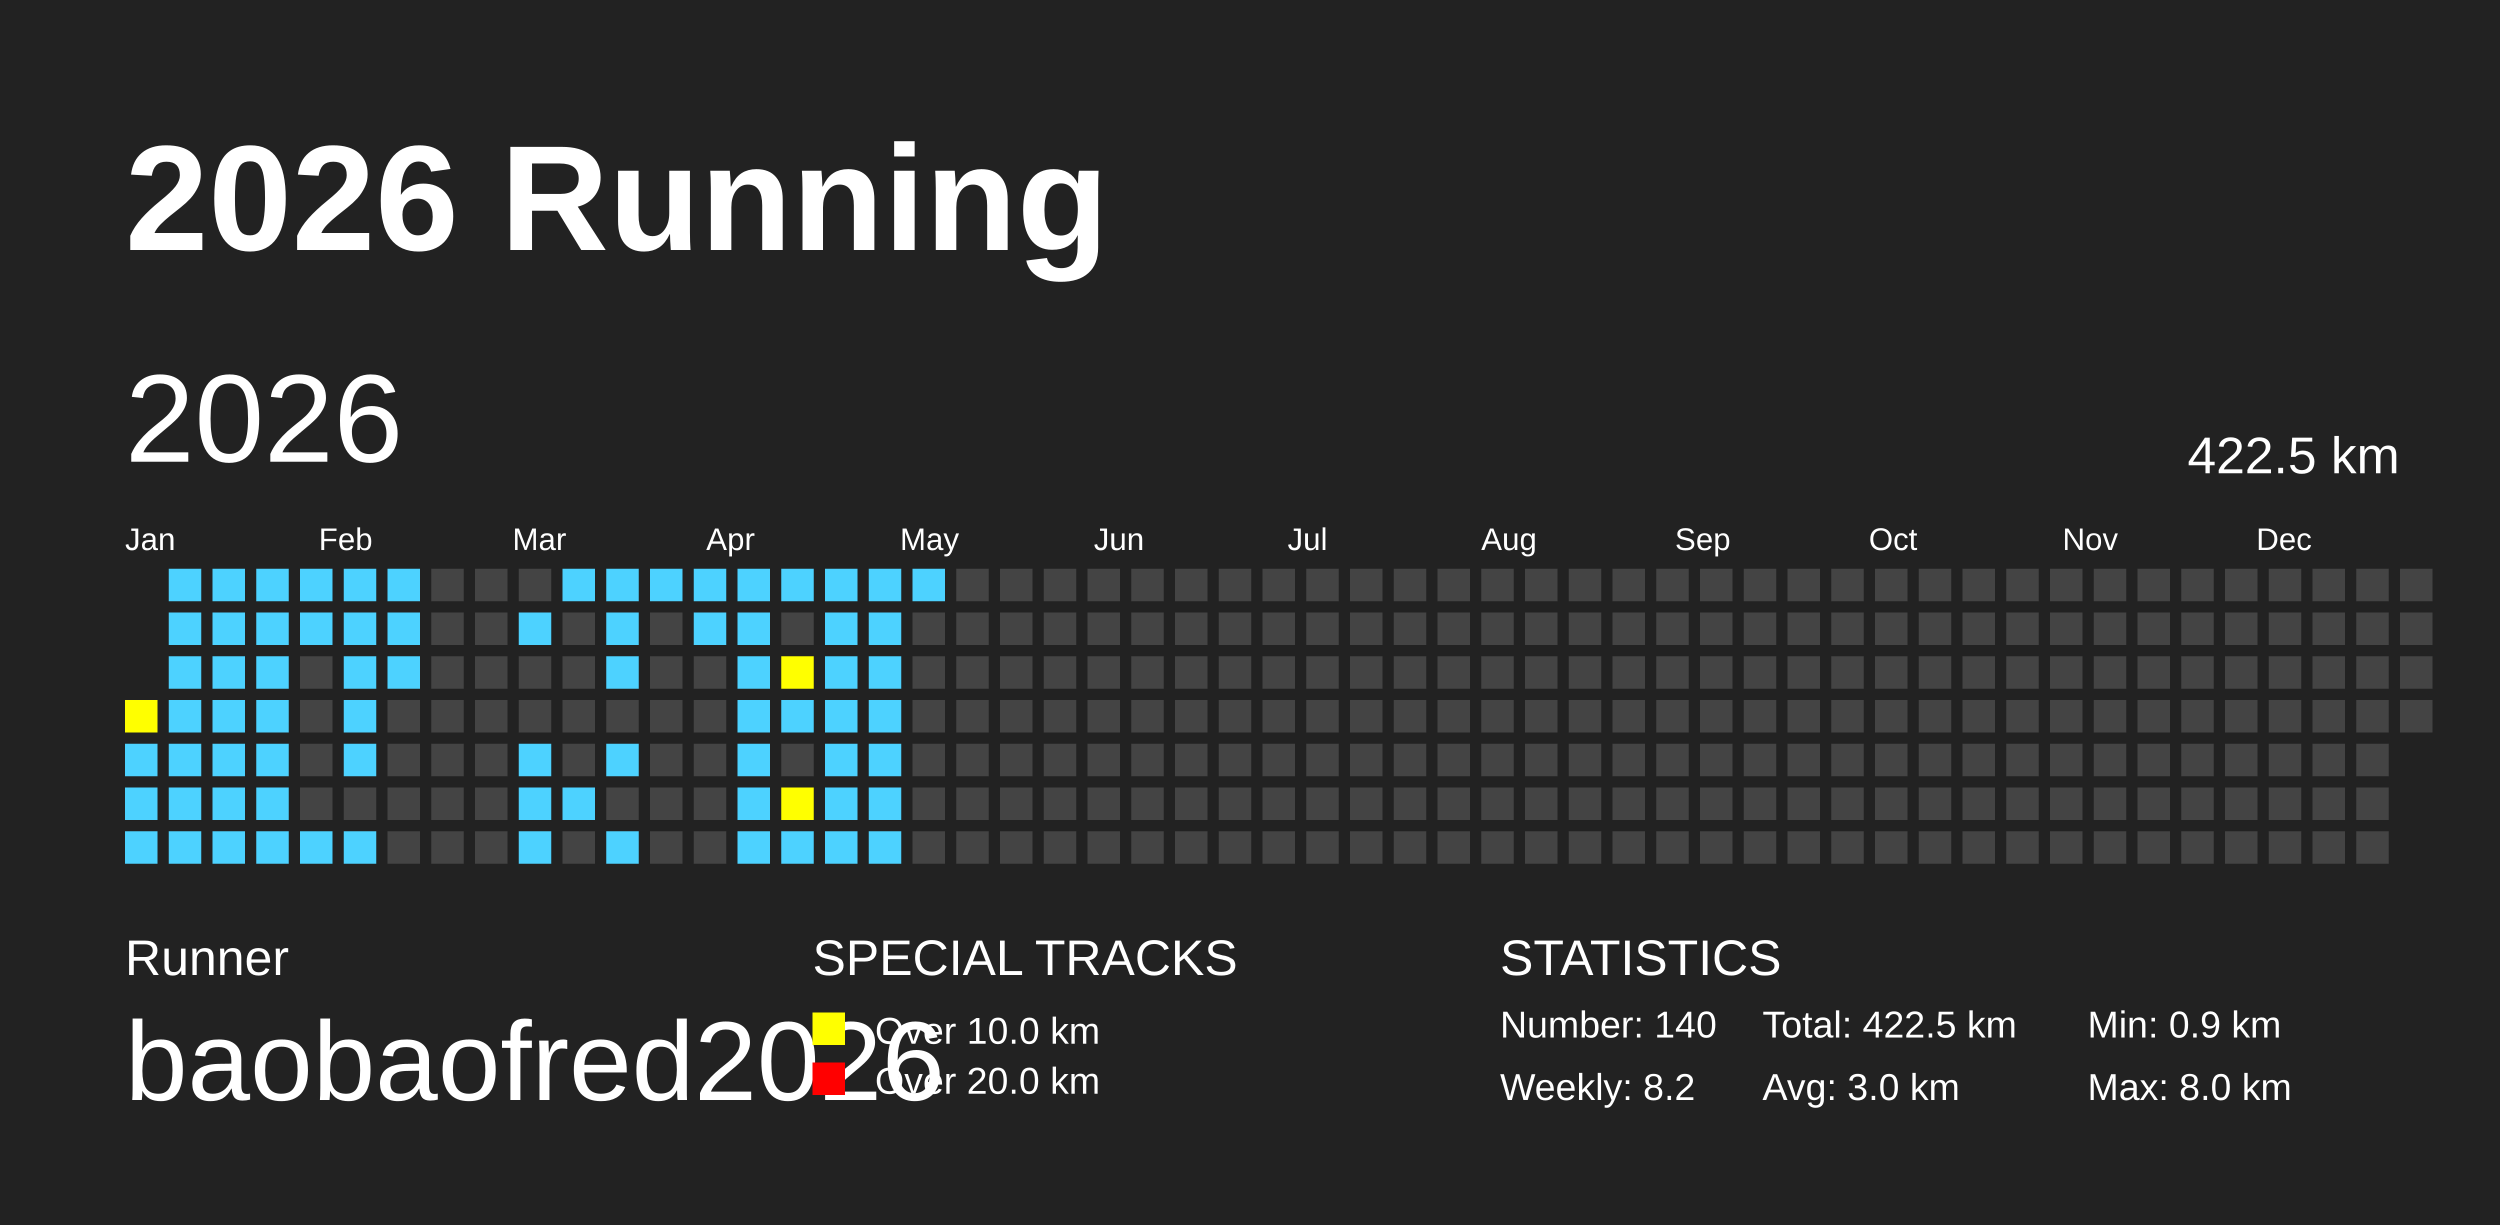
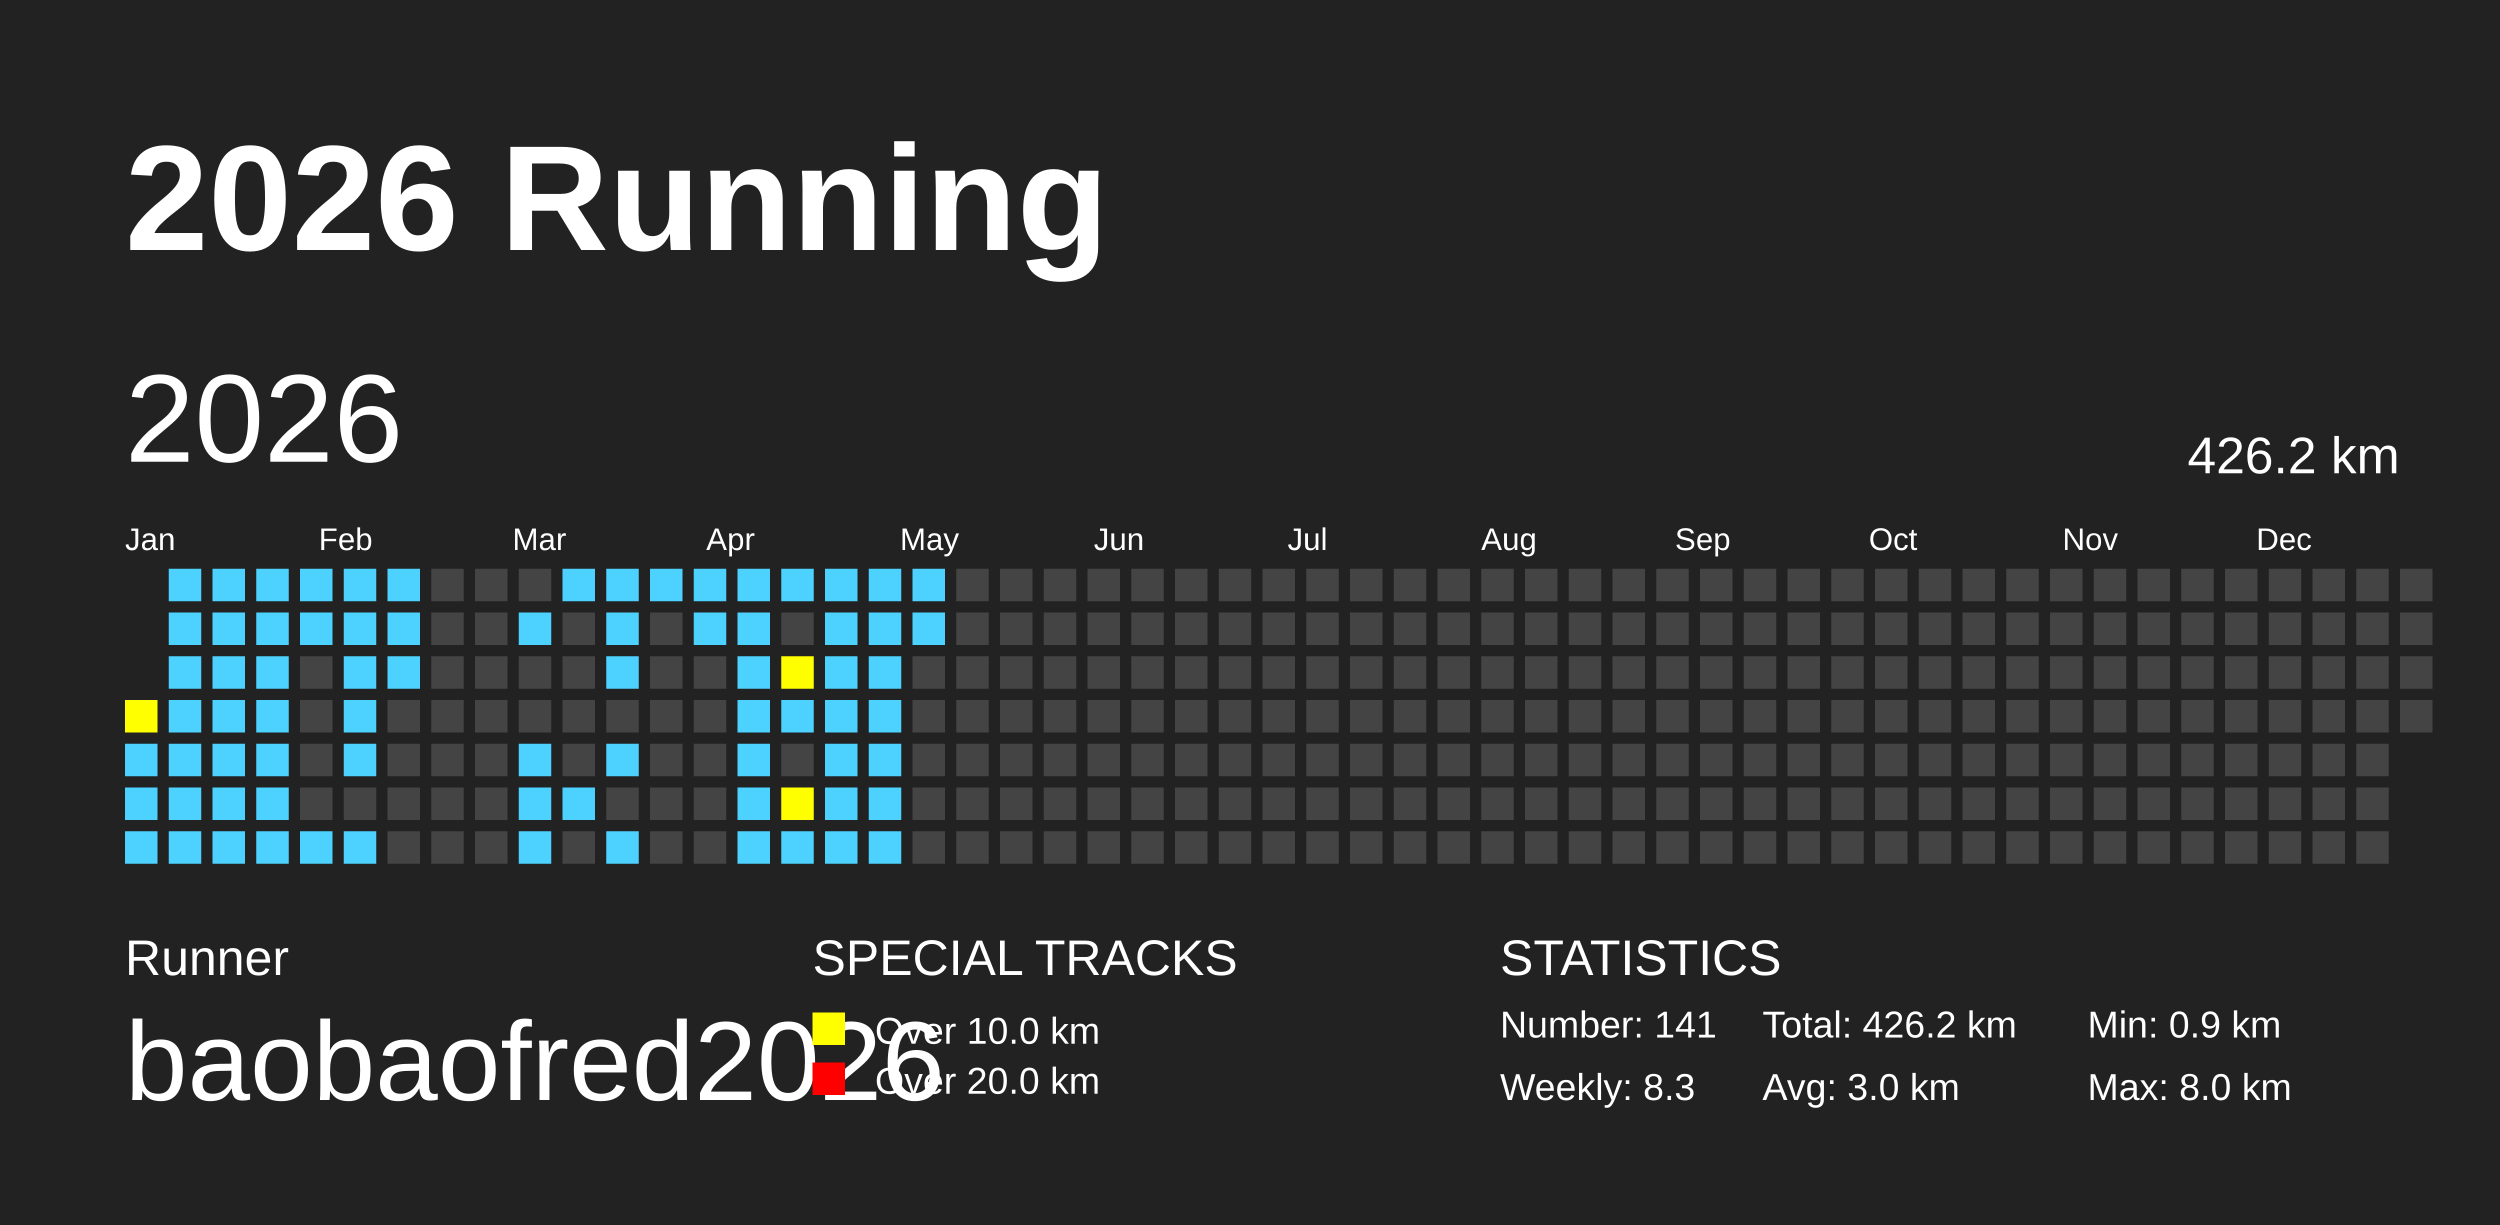
<svg xmlns="http://www.w3.org/2000/svg" baseProfile="full" height="98mm" version="1.1" viewBox="0,0,200,98" width="200mm">
  <defs />
  <rect fill="#222222" height="98" width="200" x="0" y="0" />
  <text fill="#FFFFFF" style="font-size:12px; font-family:Arial; font-weight:bold;" x="10" y="20">2026 Running</text>
  <text fill="#FFFFFF" style="font-size:4px; font-family:Arial" x="10" y="78">Runner</text>
  <text fill="#FFFFFF" style="font-size:9px; font-family:Arial" x="10" y="88">baobaofred2026</text>
  <text fill="#FFFFFF" style="font-size:4px; font-family:Arial" x="65" y="78">SPECIAL TRACKS</text>
  <rect fill="yellow" height="2.6" width="2.6" x="65" y="81" />
  <text fill="#FFFFFF" style="font-size:3px; font-family:Arial" x="70" y="83.5">Over 10.0 km</text>
  <rect fill="red" height="2.6" width="2.6" x="65" y="85" />
  <text fill="#FFFFFF" style="font-size:3px; font-family:Arial" x="70" y="87.5">Over 20.0 km</text>
  <text fill="#FFFFFF" style="font-size:4px; font-family:Arial" x="120" y="78">STATISTICS</text>
-   <text fill="#FFFFFF" style="font-size:3px; font-family:Arial" x="120" y="83">Number: 140</text>
-   <text fill="#FFFFFF" style="font-size:3px; font-family:Arial" x="120" y="88">Weekly: 8.2</text>
-   <text fill="#FFFFFF" style="font-size:3px; font-family:Arial" x="141" y="83">Total: 422.5 km</text>
+   <text fill="#FFFFFF" style="font-size:3px; font-family:Arial" x="120" y="83">Number: 141</text>
+   <text fill="#FFFFFF" style="font-size:3px; font-family:Arial" x="120" y="88">Weekly: 8.3</text>
+   <text fill="#FFFFFF" style="font-size:3px; font-family:Arial" x="141" y="83">Total: 426.2 km</text>
  <text fill="#FFFFFF" style="font-size:3px; font-family:Arial" x="141" y="88">Avg: 3.0 km</text>
  <text fill="#FFFFFF" style="font-size:3px; font-family:Arial" x="167" y="83">Min: 0.9 km</text>
  <text fill="#FFFFFF" style="font-size:3px; font-family:Arial" x="167" y="88">Max: 8.0 km</text>
  <text dominant-baseline="hanging" fill="#FFFFFF" style="font-size:10.0px; font-family:Arial;" x="10" y="30">2026</text>
-   <text dominant-baseline="hanging" fill="#FFFFFF" style="font-size:4.125px; font-family:Arial;" x="175" y="35">422.5 km</text>
+   <text dominant-baseline="hanging" fill="#FFFFFF" style="font-size:4.125px; font-family:Arial;" x="175" y="35">426.2 km</text>
  <text fill="#FFFFFF" style="font-size:2.5px; font-family:Arial" x="10.0" y="44">Jan</text>
  <text fill="#FFFFFF" style="font-size:2.5px; font-family:Arial" x="25.5" y="44">Feb</text>
  <text fill="#FFFFFF" style="font-size:2.5px; font-family:Arial" x="41.0" y="44">Mar</text>
  <text fill="#FFFFFF" style="font-size:2.5px; font-family:Arial" x="56.5" y="44">Apr</text>
  <text fill="#FFFFFF" style="font-size:2.5px; font-family:Arial" x="72.0" y="44">May</text>
  <text fill="#FFFFFF" style="font-size:2.5px; font-family:Arial" x="87.5" y="44">Jun</text>
  <text fill="#FFFFFF" style="font-size:2.5px; font-family:Arial" x="103.0" y="44">Jul</text>
  <text fill="#FFFFFF" style="font-size:2.5px; font-family:Arial" x="118.5" y="44">Aug</text>
  <text fill="#FFFFFF" style="font-size:2.5px; font-family:Arial" x="134.0" y="44">Sep</text>
  <text fill="#FFFFFF" style="font-size:2.5px; font-family:Arial" x="149.5" y="44">Oct</text>
  <text fill="#FFFFFF" style="font-size:2.5px; font-family:Arial" x="165.0" y="44">Nov</text>
  <text fill="#FFFFFF" style="font-size:2.5px; font-family:Arial" x="180.5" y="44">Dec</text>
  <rect fill="yellow" height="2.6" width="2.6" x="10.0" y="56.0" />
  <rect fill="#4DD2FF" height="2.6" width="2.6" x="10.0" y="59.5" />
  <rect fill="#4DD2FF" height="2.6" width="2.6" x="10.0" y="63.0" />
  <rect fill="#4DD2FF" height="2.6" width="2.6" x="10.0" y="66.5" />
  <rect fill="#4DD2FF" height="2.6" width="2.6" x="13.5" y="45.5" />
  <rect fill="#4DD2FF" height="2.6" width="2.6" x="13.5" y="49.0" />
  <rect fill="#4DD2FF" height="2.6" width="2.6" x="13.5" y="52.5" />
  <rect fill="#4DD2FF" height="2.6" width="2.6" x="13.5" y="56.0" />
  <rect fill="#4DD2FF" height="2.6" width="2.6" x="13.5" y="59.5" />
  <rect fill="#4DD2FF" height="2.6" width="2.6" x="13.5" y="63.0" />
  <rect fill="#4DD2FF" height="2.6" width="2.6" x="13.5" y="66.5" />
  <rect fill="#4DD2FF" height="2.6" width="2.6" x="17.0" y="45.5" />
  <rect fill="#4DD2FF" height="2.6" width="2.6" x="17.0" y="49.0" />
  <rect fill="#4DD2FF" height="2.6" width="2.6" x="17.0" y="52.5" />
  <rect fill="#4DD2FF" height="2.6" width="2.6" x="17.0" y="56.0" />
  <rect fill="#4DD2FF" height="2.6" width="2.6" x="17.0" y="59.5" />
  <rect fill="#4DD2FF" height="2.6" width="2.6" x="17.0" y="63.0" />
  <rect fill="#4DD2FF" height="2.6" width="2.6" x="17.0" y="66.5" />
  <rect fill="#4DD2FF" height="2.6" width="2.6" x="20.5" y="45.5" />
  <rect fill="#4DD2FF" height="2.6" width="2.6" x="20.5" y="49.0" />
  <rect fill="#4DD2FF" height="2.6" width="2.6" x="20.5" y="52.5" />
  <rect fill="#4DD2FF" height="2.6" width="2.6" x="20.5" y="56.0" />
  <rect fill="#4DD2FF" height="2.6" width="2.6" x="20.5" y="59.5" />
  <rect fill="#4DD2FF" height="2.6" width="2.6" x="20.5" y="63.0" />
  <rect fill="#4DD2FF" height="2.6" width="2.6" x="20.5" y="66.5" />
  <rect fill="#4DD2FF" height="2.6" width="2.6" x="24.0" y="45.5" />
  <rect fill="#4DD2FF" height="2.6" width="2.6" x="24.0" y="49.0" />
  <rect fill="#444444" height="2.6" width="2.6" x="24.0" y="52.5" />
  <rect fill="#444444" height="2.6" width="2.6" x="24.0" y="56.0" />
  <rect fill="#444444" height="2.6" width="2.6" x="24.0" y="59.5" />
  <rect fill="#444444" height="2.6" width="2.6" x="24.0" y="63.0" />
  <rect fill="#4DD2FF" height="2.6" width="2.6" x="24.0" y="66.5" />
  <rect fill="#4DD2FF" height="2.6" width="2.6" x="27.5" y="45.5" />
  <rect fill="#4DD2FF" height="2.6" width="2.6" x="27.5" y="49.0" />
  <rect fill="#4DD2FF" height="2.6" width="2.6" x="27.5" y="52.5" />
  <rect fill="#4DD2FF" height="2.6" width="2.6" x="27.5" y="56.0" />
  <rect fill="#4DD2FF" height="2.6" width="2.6" x="27.5" y="59.5" />
  <rect fill="#444444" height="2.6" width="2.6" x="27.5" y="63.0" />
  <rect fill="#4DD2FF" height="2.6" width="2.6" x="27.5" y="66.5" />
  <rect fill="#4DD2FF" height="2.6" width="2.6" x="31.0" y="45.5" />
  <rect fill="#4DD2FF" height="2.6" width="2.6" x="31.0" y="49.0" />
  <rect fill="#4DD2FF" height="2.6" width="2.6" x="31.0" y="52.5" />
  <rect fill="#444444" height="2.6" width="2.6" x="31.0" y="56.0" />
  <rect fill="#444444" height="2.6" width="2.6" x="31.0" y="59.5" />
  <rect fill="#444444" height="2.6" width="2.6" x="31.0" y="63.0" />
  <rect fill="#444444" height="2.6" width="2.6" x="31.0" y="66.5" />
  <rect fill="#444444" height="2.6" width="2.6" x="34.5" y="45.5" />
  <rect fill="#444444" height="2.6" width="2.6" x="34.5" y="49.0" />
  <rect fill="#444444" height="2.6" width="2.6" x="34.5" y="52.5" />
  <rect fill="#444444" height="2.6" width="2.6" x="34.5" y="56.0" />
  <rect fill="#444444" height="2.6" width="2.6" x="34.5" y="59.5" />
  <rect fill="#444444" height="2.6" width="2.6" x="34.5" y="63.0" />
  <rect fill="#444444" height="2.6" width="2.6" x="34.5" y="66.5" />
  <rect fill="#444444" height="2.6" width="2.6" x="38.0" y="45.5" />
  <rect fill="#444444" height="2.6" width="2.6" x="38.0" y="49.0" />
  <rect fill="#444444" height="2.6" width="2.6" x="38.0" y="52.5" />
  <rect fill="#444444" height="2.6" width="2.6" x="38.0" y="56.0" />
  <rect fill="#444444" height="2.6" width="2.6" x="38.0" y="59.5" />
  <rect fill="#444444" height="2.6" width="2.6" x="38.0" y="63.0" />
  <rect fill="#444444" height="2.6" width="2.6" x="38.0" y="66.5" />
  <rect fill="#444444" height="2.6" width="2.6" x="41.5" y="45.5" />
  <rect fill="#4DD2FF" height="2.6" width="2.6" x="41.5" y="49.0" />
  <rect fill="#444444" height="2.6" width="2.6" x="41.5" y="52.5" />
  <rect fill="#444444" height="2.6" width="2.6" x="41.5" y="56.0" />
  <rect fill="#4DD2FF" height="2.6" width="2.6" x="41.5" y="59.5" />
  <rect fill="#4DD2FF" height="2.6" width="2.6" x="41.5" y="63.0" />
  <rect fill="#4DD2FF" height="2.6" width="2.6" x="41.5" y="66.5" />
  <rect fill="#4DD2FF" height="2.6" width="2.6" x="45.0" y="45.5" />
  <rect fill="#444444" height="2.6" width="2.6" x="45.0" y="49.0" />
  <rect fill="#444444" height="2.6" width="2.6" x="45.0" y="52.5" />
  <rect fill="#444444" height="2.6" width="2.6" x="45.0" y="56.0" />
  <rect fill="#444444" height="2.6" width="2.6" x="45.0" y="59.5" />
  <rect fill="#4DD2FF" height="2.6" width="2.6" x="45.0" y="63.0" />
  <rect fill="#444444" height="2.6" width="2.6" x="45.0" y="66.5" />
  <rect fill="#4DD2FF" height="2.6" width="2.6" x="48.5" y="45.5" />
  <rect fill="#4DD2FF" height="2.6" width="2.6" x="48.5" y="49.0" />
  <rect fill="#4DD2FF" height="2.6" width="2.6" x="48.5" y="52.5" />
  <rect fill="#444444" height="2.6" width="2.6" x="48.5" y="56.0" />
  <rect fill="#4DD2FF" height="2.6" width="2.6" x="48.5" y="59.5" />
  <rect fill="#444444" height="2.6" width="2.6" x="48.5" y="63.0" />
  <rect fill="#4DD2FF" height="2.6" width="2.6" x="48.5" y="66.5" />
  <rect fill="#4DD2FF" height="2.6" width="2.6" x="52.0" y="45.5" />
  <rect fill="#444444" height="2.6" width="2.6" x="52.0" y="49.0" />
  <rect fill="#444444" height="2.6" width="2.6" x="52.0" y="52.5" />
  <rect fill="#444444" height="2.6" width="2.6" x="52.0" y="56.0" />
  <rect fill="#444444" height="2.6" width="2.6" x="52.0" y="59.5" />
  <rect fill="#444444" height="2.6" width="2.6" x="52.0" y="63.0" />
  <rect fill="#444444" height="2.6" width="2.6" x="52.0" y="66.5" />
  <rect fill="#4DD2FF" height="2.6" width="2.6" x="55.5" y="45.5" />
  <rect fill="#4DD2FF" height="2.6" width="2.6" x="55.5" y="49.0" />
  <rect fill="#444444" height="2.6" width="2.6" x="55.5" y="52.5" />
  <rect fill="#444444" height="2.6" width="2.6" x="55.5" y="56.0" />
  <rect fill="#444444" height="2.6" width="2.6" x="55.5" y="59.5" />
  <rect fill="#444444" height="2.6" width="2.6" x="55.5" y="63.0" />
  <rect fill="#444444" height="2.6" width="2.6" x="55.5" y="66.5" />
  <rect fill="#4DD2FF" height="2.6" width="2.6" x="59.0" y="45.5" />
  <rect fill="#4DD2FF" height="2.6" width="2.6" x="59.0" y="49.0" />
  <rect fill="#4DD2FF" height="2.6" width="2.6" x="59.0" y="52.5" />
  <rect fill="#4DD2FF" height="2.6" width="2.6" x="59.0" y="56.0" />
  <rect fill="#4DD2FF" height="2.6" width="2.6" x="59.0" y="59.5" />
  <rect fill="#4DD2FF" height="2.6" width="2.6" x="59.0" y="63.0" />
  <rect fill="#4DD2FF" height="2.6" width="2.6" x="59.0" y="66.5" />
  <rect fill="#4DD2FF" height="2.6" width="2.6" x="62.5" y="45.5" />
  <rect fill="#444444" height="2.6" width="2.6" x="62.5" y="49.0" />
  <rect fill="yellow" height="2.6" width="2.6" x="62.5" y="52.5" />
  <rect fill="#4DD2FF" height="2.6" width="2.6" x="62.5" y="56.0" />
  <rect fill="#444444" height="2.6" width="2.6" x="62.5" y="59.5" />
  <rect fill="yellow" height="2.6" width="2.6" x="62.5" y="63.0" />
  <rect fill="#4DD2FF" height="2.6" width="2.6" x="62.5" y="66.5" />
  <rect fill="#4DD2FF" height="2.6" width="2.6" x="66.0" y="45.5" />
  <rect fill="#4DD2FF" height="2.6" width="2.6" x="66.0" y="49.0" />
  <rect fill="#4DD2FF" height="2.6" width="2.6" x="66.0" y="52.5" />
  <rect fill="#4DD2FF" height="2.6" width="2.6" x="66.0" y="56.0" />
  <rect fill="#4DD2FF" height="2.6" width="2.6" x="66.0" y="59.5" />
  <rect fill="#4DD2FF" height="2.6" width="2.6" x="66.0" y="63.0" />
  <rect fill="#4DD2FF" height="2.6" width="2.6" x="66.0" y="66.5" />
  <rect fill="#4DD2FF" height="2.6" width="2.6" x="69.5" y="45.5" />
  <rect fill="#4DD2FF" height="2.6" width="2.6" x="69.5" y="49.0" />
  <rect fill="#4DD2FF" height="2.6" width="2.6" x="69.5" y="52.5" />
  <rect fill="#4DD2FF" height="2.6" width="2.6" x="69.5" y="56.0" />
  <rect fill="#4DD2FF" height="2.6" width="2.6" x="69.5" y="59.5" />
  <rect fill="#4DD2FF" height="2.6" width="2.6" x="69.5" y="63.0" />
  <rect fill="#4DD2FF" height="2.6" width="2.6" x="69.5" y="66.5" />
  <rect fill="#4DD2FF" height="2.6" width="2.6" x="73.0" y="45.5" />
-   <rect fill="#444444" height="2.6" width="2.6" x="73.0" y="49.0" />
+   <rect fill="#4DD2FF" height="2.6" width="2.6" x="73.0" y="49.0" />
  <rect fill="#444444" height="2.6" width="2.6" x="73.0" y="52.5" />
  <rect fill="#444444" height="2.6" width="2.6" x="73.0" y="56.0" />
  <rect fill="#444444" height="2.6" width="2.6" x="73.0" y="59.5" />
  <rect fill="#444444" height="2.6" width="2.6" x="73.0" y="63.0" />
  <rect fill="#444444" height="2.6" width="2.6" x="73.0" y="66.5" />
  <rect fill="#444444" height="2.6" width="2.6" x="76.5" y="45.5" />
  <rect fill="#444444" height="2.6" width="2.6" x="76.5" y="49.0" />
  <rect fill="#444444" height="2.6" width="2.6" x="76.5" y="52.5" />
  <rect fill="#444444" height="2.6" width="2.6" x="76.5" y="56.0" />
  <rect fill="#444444" height="2.6" width="2.6" x="76.5" y="59.5" />
  <rect fill="#444444" height="2.6" width="2.6" x="76.5" y="63.0" />
  <rect fill="#444444" height="2.6" width="2.6" x="76.5" y="66.5" />
  <rect fill="#444444" height="2.6" width="2.6" x="80.0" y="45.5" />
  <rect fill="#444444" height="2.6" width="2.6" x="80.0" y="49.0" />
  <rect fill="#444444" height="2.6" width="2.6" x="80.0" y="52.5" />
  <rect fill="#444444" height="2.6" width="2.6" x="80.0" y="56.0" />
  <rect fill="#444444" height="2.6" width="2.6" x="80.0" y="59.5" />
  <rect fill="#444444" height="2.6" width="2.6" x="80.0" y="63.0" />
  <rect fill="#444444" height="2.6" width="2.6" x="80.0" y="66.5" />
  <rect fill="#444444" height="2.6" width="2.6" x="83.5" y="45.5" />
  <rect fill="#444444" height="2.6" width="2.6" x="83.5" y="49.0" />
  <rect fill="#444444" height="2.6" width="2.6" x="83.5" y="52.5" />
  <rect fill="#444444" height="2.6" width="2.6" x="83.5" y="56.0" />
  <rect fill="#444444" height="2.6" width="2.6" x="83.5" y="59.5" />
  <rect fill="#444444" height="2.6" width="2.6" x="83.5" y="63.0" />
  <rect fill="#444444" height="2.6" width="2.6" x="83.5" y="66.5" />
  <rect fill="#444444" height="2.6" width="2.6" x="87.0" y="45.5" />
  <rect fill="#444444" height="2.6" width="2.6" x="87.0" y="49.0" />
  <rect fill="#444444" height="2.6" width="2.6" x="87.0" y="52.5" />
  <rect fill="#444444" height="2.6" width="2.6" x="87.0" y="56.0" />
  <rect fill="#444444" height="2.6" width="2.6" x="87.0" y="59.5" />
  <rect fill="#444444" height="2.6" width="2.6" x="87.0" y="63.0" />
  <rect fill="#444444" height="2.6" width="2.6" x="87.0" y="66.5" />
  <rect fill="#444444" height="2.6" width="2.6" x="90.5" y="45.5" />
  <rect fill="#444444" height="2.6" width="2.6" x="90.5" y="49.0" />
  <rect fill="#444444" height="2.6" width="2.6" x="90.5" y="52.5" />
  <rect fill="#444444" height="2.6" width="2.6" x="90.5" y="56.0" />
  <rect fill="#444444" height="2.6" width="2.6" x="90.5" y="59.5" />
  <rect fill="#444444" height="2.6" width="2.6" x="90.5" y="63.0" />
  <rect fill="#444444" height="2.6" width="2.6" x="90.5" y="66.5" />
  <rect fill="#444444" height="2.6" width="2.6" x="94.0" y="45.5" />
  <rect fill="#444444" height="2.6" width="2.6" x="94.0" y="49.0" />
  <rect fill="#444444" height="2.6" width="2.6" x="94.0" y="52.5" />
  <rect fill="#444444" height="2.6" width="2.6" x="94.0" y="56.0" />
  <rect fill="#444444" height="2.6" width="2.6" x="94.0" y="59.5" />
  <rect fill="#444444" height="2.6" width="2.6" x="94.0" y="63.0" />
  <rect fill="#444444" height="2.6" width="2.6" x="94.0" y="66.5" />
  <rect fill="#444444" height="2.6" width="2.6" x="97.5" y="45.5" />
  <rect fill="#444444" height="2.6" width="2.6" x="97.5" y="49.0" />
  <rect fill="#444444" height="2.6" width="2.6" x="97.5" y="52.5" />
  <rect fill="#444444" height="2.6" width="2.6" x="97.5" y="56.0" />
  <rect fill="#444444" height="2.6" width="2.6" x="97.5" y="59.5" />
  <rect fill="#444444" height="2.6" width="2.6" x="97.5" y="63.0" />
  <rect fill="#444444" height="2.6" width="2.6" x="97.5" y="66.5" />
  <rect fill="#444444" height="2.6" width="2.6" x="101.0" y="45.5" />
  <rect fill="#444444" height="2.6" width="2.6" x="101.0" y="49.0" />
  <rect fill="#444444" height="2.6" width="2.6" x="101.0" y="52.5" />
  <rect fill="#444444" height="2.6" width="2.6" x="101.0" y="56.0" />
  <rect fill="#444444" height="2.6" width="2.6" x="101.0" y="59.5" />
  <rect fill="#444444" height="2.6" width="2.6" x="101.0" y="63.0" />
  <rect fill="#444444" height="2.6" width="2.6" x="101.0" y="66.5" />
  <rect fill="#444444" height="2.6" width="2.6" x="104.5" y="45.5" />
  <rect fill="#444444" height="2.6" width="2.6" x="104.5" y="49.0" />
  <rect fill="#444444" height="2.6" width="2.6" x="104.5" y="52.5" />
  <rect fill="#444444" height="2.6" width="2.6" x="104.5" y="56.0" />
  <rect fill="#444444" height="2.6" width="2.6" x="104.5" y="59.5" />
  <rect fill="#444444" height="2.6" width="2.6" x="104.5" y="63.0" />
  <rect fill="#444444" height="2.6" width="2.6" x="104.5" y="66.5" />
  <rect fill="#444444" height="2.6" width="2.6" x="108.0" y="45.5" />
  <rect fill="#444444" height="2.6" width="2.6" x="108.0" y="49.0" />
  <rect fill="#444444" height="2.6" width="2.6" x="108.0" y="52.5" />
  <rect fill="#444444" height="2.6" width="2.6" x="108.0" y="56.0" />
  <rect fill="#444444" height="2.6" width="2.6" x="108.0" y="59.5" />
  <rect fill="#444444" height="2.6" width="2.6" x="108.0" y="63.0" />
  <rect fill="#444444" height="2.6" width="2.6" x="108.0" y="66.5" />
  <rect fill="#444444" height="2.6" width="2.6" x="111.5" y="45.5" />
  <rect fill="#444444" height="2.6" width="2.6" x="111.5" y="49.0" />
  <rect fill="#444444" height="2.6" width="2.6" x="111.5" y="52.5" />
  <rect fill="#444444" height="2.6" width="2.6" x="111.5" y="56.0" />
  <rect fill="#444444" height="2.6" width="2.6" x="111.5" y="59.5" />
  <rect fill="#444444" height="2.6" width="2.6" x="111.5" y="63.0" />
  <rect fill="#444444" height="2.6" width="2.6" x="111.5" y="66.5" />
  <rect fill="#444444" height="2.6" width="2.6" x="115.0" y="45.5" />
  <rect fill="#444444" height="2.6" width="2.6" x="115.0" y="49.0" />
  <rect fill="#444444" height="2.6" width="2.6" x="115.0" y="52.5" />
  <rect fill="#444444" height="2.6" width="2.6" x="115.0" y="56.0" />
  <rect fill="#444444" height="2.6" width="2.6" x="115.0" y="59.5" />
  <rect fill="#444444" height="2.6" width="2.6" x="115.0" y="63.0" />
  <rect fill="#444444" height="2.6" width="2.6" x="115.0" y="66.5" />
  <rect fill="#444444" height="2.6" width="2.6" x="118.5" y="45.5" />
  <rect fill="#444444" height="2.6" width="2.6" x="118.5" y="49.0" />
  <rect fill="#444444" height="2.6" width="2.6" x="118.5" y="52.5" />
  <rect fill="#444444" height="2.6" width="2.6" x="118.5" y="56.0" />
  <rect fill="#444444" height="2.6" width="2.6" x="118.5" y="59.5" />
  <rect fill="#444444" height="2.6" width="2.6" x="118.5" y="63.0" />
  <rect fill="#444444" height="2.6" width="2.6" x="118.5" y="66.5" />
  <rect fill="#444444" height="2.6" width="2.6" x="122.0" y="45.5" />
  <rect fill="#444444" height="2.6" width="2.6" x="122.0" y="49.0" />
  <rect fill="#444444" height="2.6" width="2.6" x="122.0" y="52.5" />
  <rect fill="#444444" height="2.6" width="2.6" x="122.0" y="56.0" />
  <rect fill="#444444" height="2.6" width="2.6" x="122.0" y="59.5" />
  <rect fill="#444444" height="2.6" width="2.6" x="122.0" y="63.0" />
  <rect fill="#444444" height="2.6" width="2.6" x="122.0" y="66.5" />
  <rect fill="#444444" height="2.6" width="2.6" x="125.5" y="45.5" />
  <rect fill="#444444" height="2.6" width="2.6" x="125.5" y="49.0" />
  <rect fill="#444444" height="2.6" width="2.6" x="125.5" y="52.5" />
  <rect fill="#444444" height="2.6" width="2.6" x="125.5" y="56.0" />
  <rect fill="#444444" height="2.6" width="2.6" x="125.5" y="59.5" />
  <rect fill="#444444" height="2.6" width="2.6" x="125.5" y="63.0" />
  <rect fill="#444444" height="2.6" width="2.6" x="125.5" y="66.5" />
  <rect fill="#444444" height="2.6" width="2.6" x="129.0" y="45.5" />
  <rect fill="#444444" height="2.6" width="2.6" x="129.0" y="49.0" />
  <rect fill="#444444" height="2.6" width="2.6" x="129.0" y="52.5" />
  <rect fill="#444444" height="2.6" width="2.6" x="129.0" y="56.0" />
  <rect fill="#444444" height="2.6" width="2.6" x="129.0" y="59.5" />
  <rect fill="#444444" height="2.6" width="2.6" x="129.0" y="63.0" />
  <rect fill="#444444" height="2.6" width="2.6" x="129.0" y="66.5" />
  <rect fill="#444444" height="2.6" width="2.6" x="132.5" y="45.5" />
  <rect fill="#444444" height="2.6" width="2.6" x="132.5" y="49.0" />
  <rect fill="#444444" height="2.6" width="2.6" x="132.5" y="52.5" />
  <rect fill="#444444" height="2.6" width="2.6" x="132.5" y="56.0" />
  <rect fill="#444444" height="2.6" width="2.6" x="132.5" y="59.5" />
  <rect fill="#444444" height="2.6" width="2.6" x="132.5" y="63.0" />
  <rect fill="#444444" height="2.6" width="2.6" x="132.5" y="66.5" />
  <rect fill="#444444" height="2.6" width="2.6" x="136.0" y="45.5" />
  <rect fill="#444444" height="2.6" width="2.6" x="136.0" y="49.0" />
  <rect fill="#444444" height="2.6" width="2.6" x="136.0" y="52.5" />
  <rect fill="#444444" height="2.6" width="2.6" x="136.0" y="56.0" />
  <rect fill="#444444" height="2.6" width="2.6" x="136.0" y="59.5" />
  <rect fill="#444444" height="2.6" width="2.6" x="136.0" y="63.0" />
  <rect fill="#444444" height="2.6" width="2.6" x="136.0" y="66.5" />
  <rect fill="#444444" height="2.6" width="2.6" x="139.5" y="45.5" />
  <rect fill="#444444" height="2.6" width="2.6" x="139.5" y="49.0" />
  <rect fill="#444444" height="2.6" width="2.6" x="139.5" y="52.5" />
  <rect fill="#444444" height="2.6" width="2.6" x="139.5" y="56.0" />
  <rect fill="#444444" height="2.6" width="2.6" x="139.5" y="59.5" />
  <rect fill="#444444" height="2.6" width="2.6" x="139.5" y="63.0" />
  <rect fill="#444444" height="2.6" width="2.6" x="139.5" y="66.5" />
  <rect fill="#444444" height="2.6" width="2.6" x="143.0" y="45.5" />
  <rect fill="#444444" height="2.6" width="2.6" x="143.0" y="49.0" />
  <rect fill="#444444" height="2.6" width="2.6" x="143.0" y="52.5" />
  <rect fill="#444444" height="2.6" width="2.6" x="143.0" y="56.0" />
  <rect fill="#444444" height="2.6" width="2.6" x="143.0" y="59.5" />
  <rect fill="#444444" height="2.6" width="2.6" x="143.0" y="63.0" />
  <rect fill="#444444" height="2.6" width="2.6" x="143.0" y="66.5" />
  <rect fill="#444444" height="2.6" width="2.6" x="146.5" y="45.5" />
  <rect fill="#444444" height="2.6" width="2.6" x="146.5" y="49.0" />
  <rect fill="#444444" height="2.6" width="2.6" x="146.5" y="52.5" />
  <rect fill="#444444" height="2.6" width="2.6" x="146.5" y="56.0" />
  <rect fill="#444444" height="2.6" width="2.6" x="146.5" y="59.5" />
  <rect fill="#444444" height="2.6" width="2.6" x="146.5" y="63.0" />
  <rect fill="#444444" height="2.6" width="2.6" x="146.5" y="66.5" />
  <rect fill="#444444" height="2.6" width="2.6" x="150.0" y="45.5" />
  <rect fill="#444444" height="2.6" width="2.6" x="150.0" y="49.0" />
  <rect fill="#444444" height="2.6" width="2.6" x="150.0" y="52.5" />
  <rect fill="#444444" height="2.6" width="2.6" x="150.0" y="56.0" />
  <rect fill="#444444" height="2.6" width="2.6" x="150.0" y="59.5" />
  <rect fill="#444444" height="2.6" width="2.6" x="150.0" y="63.0" />
  <rect fill="#444444" height="2.6" width="2.6" x="150.0" y="66.5" />
  <rect fill="#444444" height="2.6" width="2.6" x="153.5" y="45.5" />
  <rect fill="#444444" height="2.6" width="2.6" x="153.5" y="49.0" />
  <rect fill="#444444" height="2.6" width="2.6" x="153.5" y="52.5" />
  <rect fill="#444444" height="2.6" width="2.6" x="153.5" y="56.0" />
  <rect fill="#444444" height="2.6" width="2.6" x="153.5" y="59.5" />
  <rect fill="#444444" height="2.6" width="2.6" x="153.5" y="63.0" />
  <rect fill="#444444" height="2.6" width="2.6" x="153.5" y="66.5" />
  <rect fill="#444444" height="2.6" width="2.6" x="157.0" y="45.5" />
  <rect fill="#444444" height="2.6" width="2.6" x="157.0" y="49.0" />
  <rect fill="#444444" height="2.6" width="2.6" x="157.0" y="52.5" />
  <rect fill="#444444" height="2.6" width="2.6" x="157.0" y="56.0" />
  <rect fill="#444444" height="2.6" width="2.6" x="157.0" y="59.5" />
  <rect fill="#444444" height="2.6" width="2.6" x="157.0" y="63.0" />
  <rect fill="#444444" height="2.6" width="2.6" x="157.0" y="66.5" />
  <rect fill="#444444" height="2.6" width="2.6" x="160.5" y="45.5" />
  <rect fill="#444444" height="2.6" width="2.6" x="160.5" y="49.0" />
  <rect fill="#444444" height="2.6" width="2.6" x="160.5" y="52.5" />
  <rect fill="#444444" height="2.6" width="2.6" x="160.5" y="56.0" />
  <rect fill="#444444" height="2.6" width="2.6" x="160.5" y="59.5" />
  <rect fill="#444444" height="2.6" width="2.6" x="160.5" y="63.0" />
  <rect fill="#444444" height="2.6" width="2.6" x="160.5" y="66.5" />
  <rect fill="#444444" height="2.6" width="2.6" x="164.0" y="45.5" />
  <rect fill="#444444" height="2.6" width="2.6" x="164.0" y="49.0" />
  <rect fill="#444444" height="2.6" width="2.6" x="164.0" y="52.5" />
  <rect fill="#444444" height="2.6" width="2.6" x="164.0" y="56.0" />
  <rect fill="#444444" height="2.6" width="2.6" x="164.0" y="59.5" />
  <rect fill="#444444" height="2.6" width="2.6" x="164.0" y="63.0" />
  <rect fill="#444444" height="2.6" width="2.6" x="164.0" y="66.5" />
  <rect fill="#444444" height="2.6" width="2.6" x="167.5" y="45.5" />
  <rect fill="#444444" height="2.6" width="2.6" x="167.5" y="49.0" />
  <rect fill="#444444" height="2.6" width="2.6" x="167.5" y="52.5" />
  <rect fill="#444444" height="2.6" width="2.6" x="167.5" y="56.0" />
  <rect fill="#444444" height="2.6" width="2.6" x="167.5" y="59.5" />
  <rect fill="#444444" height="2.6" width="2.6" x="167.5" y="63.0" />
  <rect fill="#444444" height="2.6" width="2.6" x="167.5" y="66.5" />
  <rect fill="#444444" height="2.6" width="2.6" x="171.0" y="45.5" />
  <rect fill="#444444" height="2.6" width="2.6" x="171.0" y="49.0" />
  <rect fill="#444444" height="2.6" width="2.6" x="171.0" y="52.5" />
  <rect fill="#444444" height="2.6" width="2.6" x="171.0" y="56.0" />
  <rect fill="#444444" height="2.6" width="2.6" x="171.0" y="59.5" />
  <rect fill="#444444" height="2.6" width="2.6" x="171.0" y="63.0" />
  <rect fill="#444444" height="2.6" width="2.6" x="171.0" y="66.5" />
  <rect fill="#444444" height="2.6" width="2.6" x="174.5" y="45.5" />
  <rect fill="#444444" height="2.6" width="2.6" x="174.5" y="49.0" />
  <rect fill="#444444" height="2.6" width="2.6" x="174.5" y="52.5" />
  <rect fill="#444444" height="2.6" width="2.6" x="174.5" y="56.0" />
  <rect fill="#444444" height="2.6" width="2.6" x="174.5" y="59.5" />
  <rect fill="#444444" height="2.6" width="2.6" x="174.5" y="63.0" />
  <rect fill="#444444" height="2.6" width="2.6" x="174.5" y="66.5" />
  <rect fill="#444444" height="2.6" width="2.6" x="178.0" y="45.5" />
  <rect fill="#444444" height="2.6" width="2.6" x="178.0" y="49.0" />
  <rect fill="#444444" height="2.6" width="2.6" x="178.0" y="52.5" />
  <rect fill="#444444" height="2.6" width="2.6" x="178.0" y="56.0" />
  <rect fill="#444444" height="2.6" width="2.6" x="178.0" y="59.5" />
  <rect fill="#444444" height="2.6" width="2.6" x="178.0" y="63.0" />
  <rect fill="#444444" height="2.6" width="2.6" x="178.0" y="66.5" />
  <rect fill="#444444" height="2.6" width="2.6" x="181.5" y="45.5" />
  <rect fill="#444444" height="2.6" width="2.6" x="181.5" y="49.0" />
  <rect fill="#444444" height="2.6" width="2.6" x="181.5" y="52.5" />
  <rect fill="#444444" height="2.6" width="2.6" x="181.5" y="56.0" />
  <rect fill="#444444" height="2.6" width="2.6" x="181.5" y="59.5" />
  <rect fill="#444444" height="2.6" width="2.6" x="181.5" y="63.0" />
  <rect fill="#444444" height="2.6" width="2.6" x="181.5" y="66.5" />
  <rect fill="#444444" height="2.6" width="2.6" x="185.0" y="45.5" />
  <rect fill="#444444" height="2.6" width="2.6" x="185.0" y="49.0" />
  <rect fill="#444444" height="2.6" width="2.6" x="185.0" y="52.5" />
  <rect fill="#444444" height="2.6" width="2.6" x="185.0" y="56.0" />
  <rect fill="#444444" height="2.6" width="2.6" x="185.0" y="59.5" />
  <rect fill="#444444" height="2.6" width="2.6" x="185.0" y="63.0" />
  <rect fill="#444444" height="2.6" width="2.6" x="185.0" y="66.5" />
  <rect fill="#444444" height="2.6" width="2.6" x="188.5" y="45.5" />
  <rect fill="#444444" height="2.6" width="2.6" x="188.5" y="49.0" />
  <rect fill="#444444" height="2.6" width="2.6" x="188.5" y="52.5" />
  <rect fill="#444444" height="2.6" width="2.6" x="188.5" y="56.0" />
  <rect fill="#444444" height="2.6" width="2.6" x="188.5" y="59.5" />
  <rect fill="#444444" height="2.6" width="2.6" x="188.5" y="63.0" />
  <rect fill="#444444" height="2.6" width="2.6" x="188.5" y="66.5" />
  <rect fill="#444444" height="2.6" width="2.6" x="192.0" y="45.5" />
  <rect fill="#444444" height="2.6" width="2.6" x="192.0" y="49.0" />
  <rect fill="#444444" height="2.6" width="2.6" x="192.0" y="52.5" />
  <rect fill="#444444" height="2.6" width="2.6" x="192.0" y="56.0" />
</svg>
